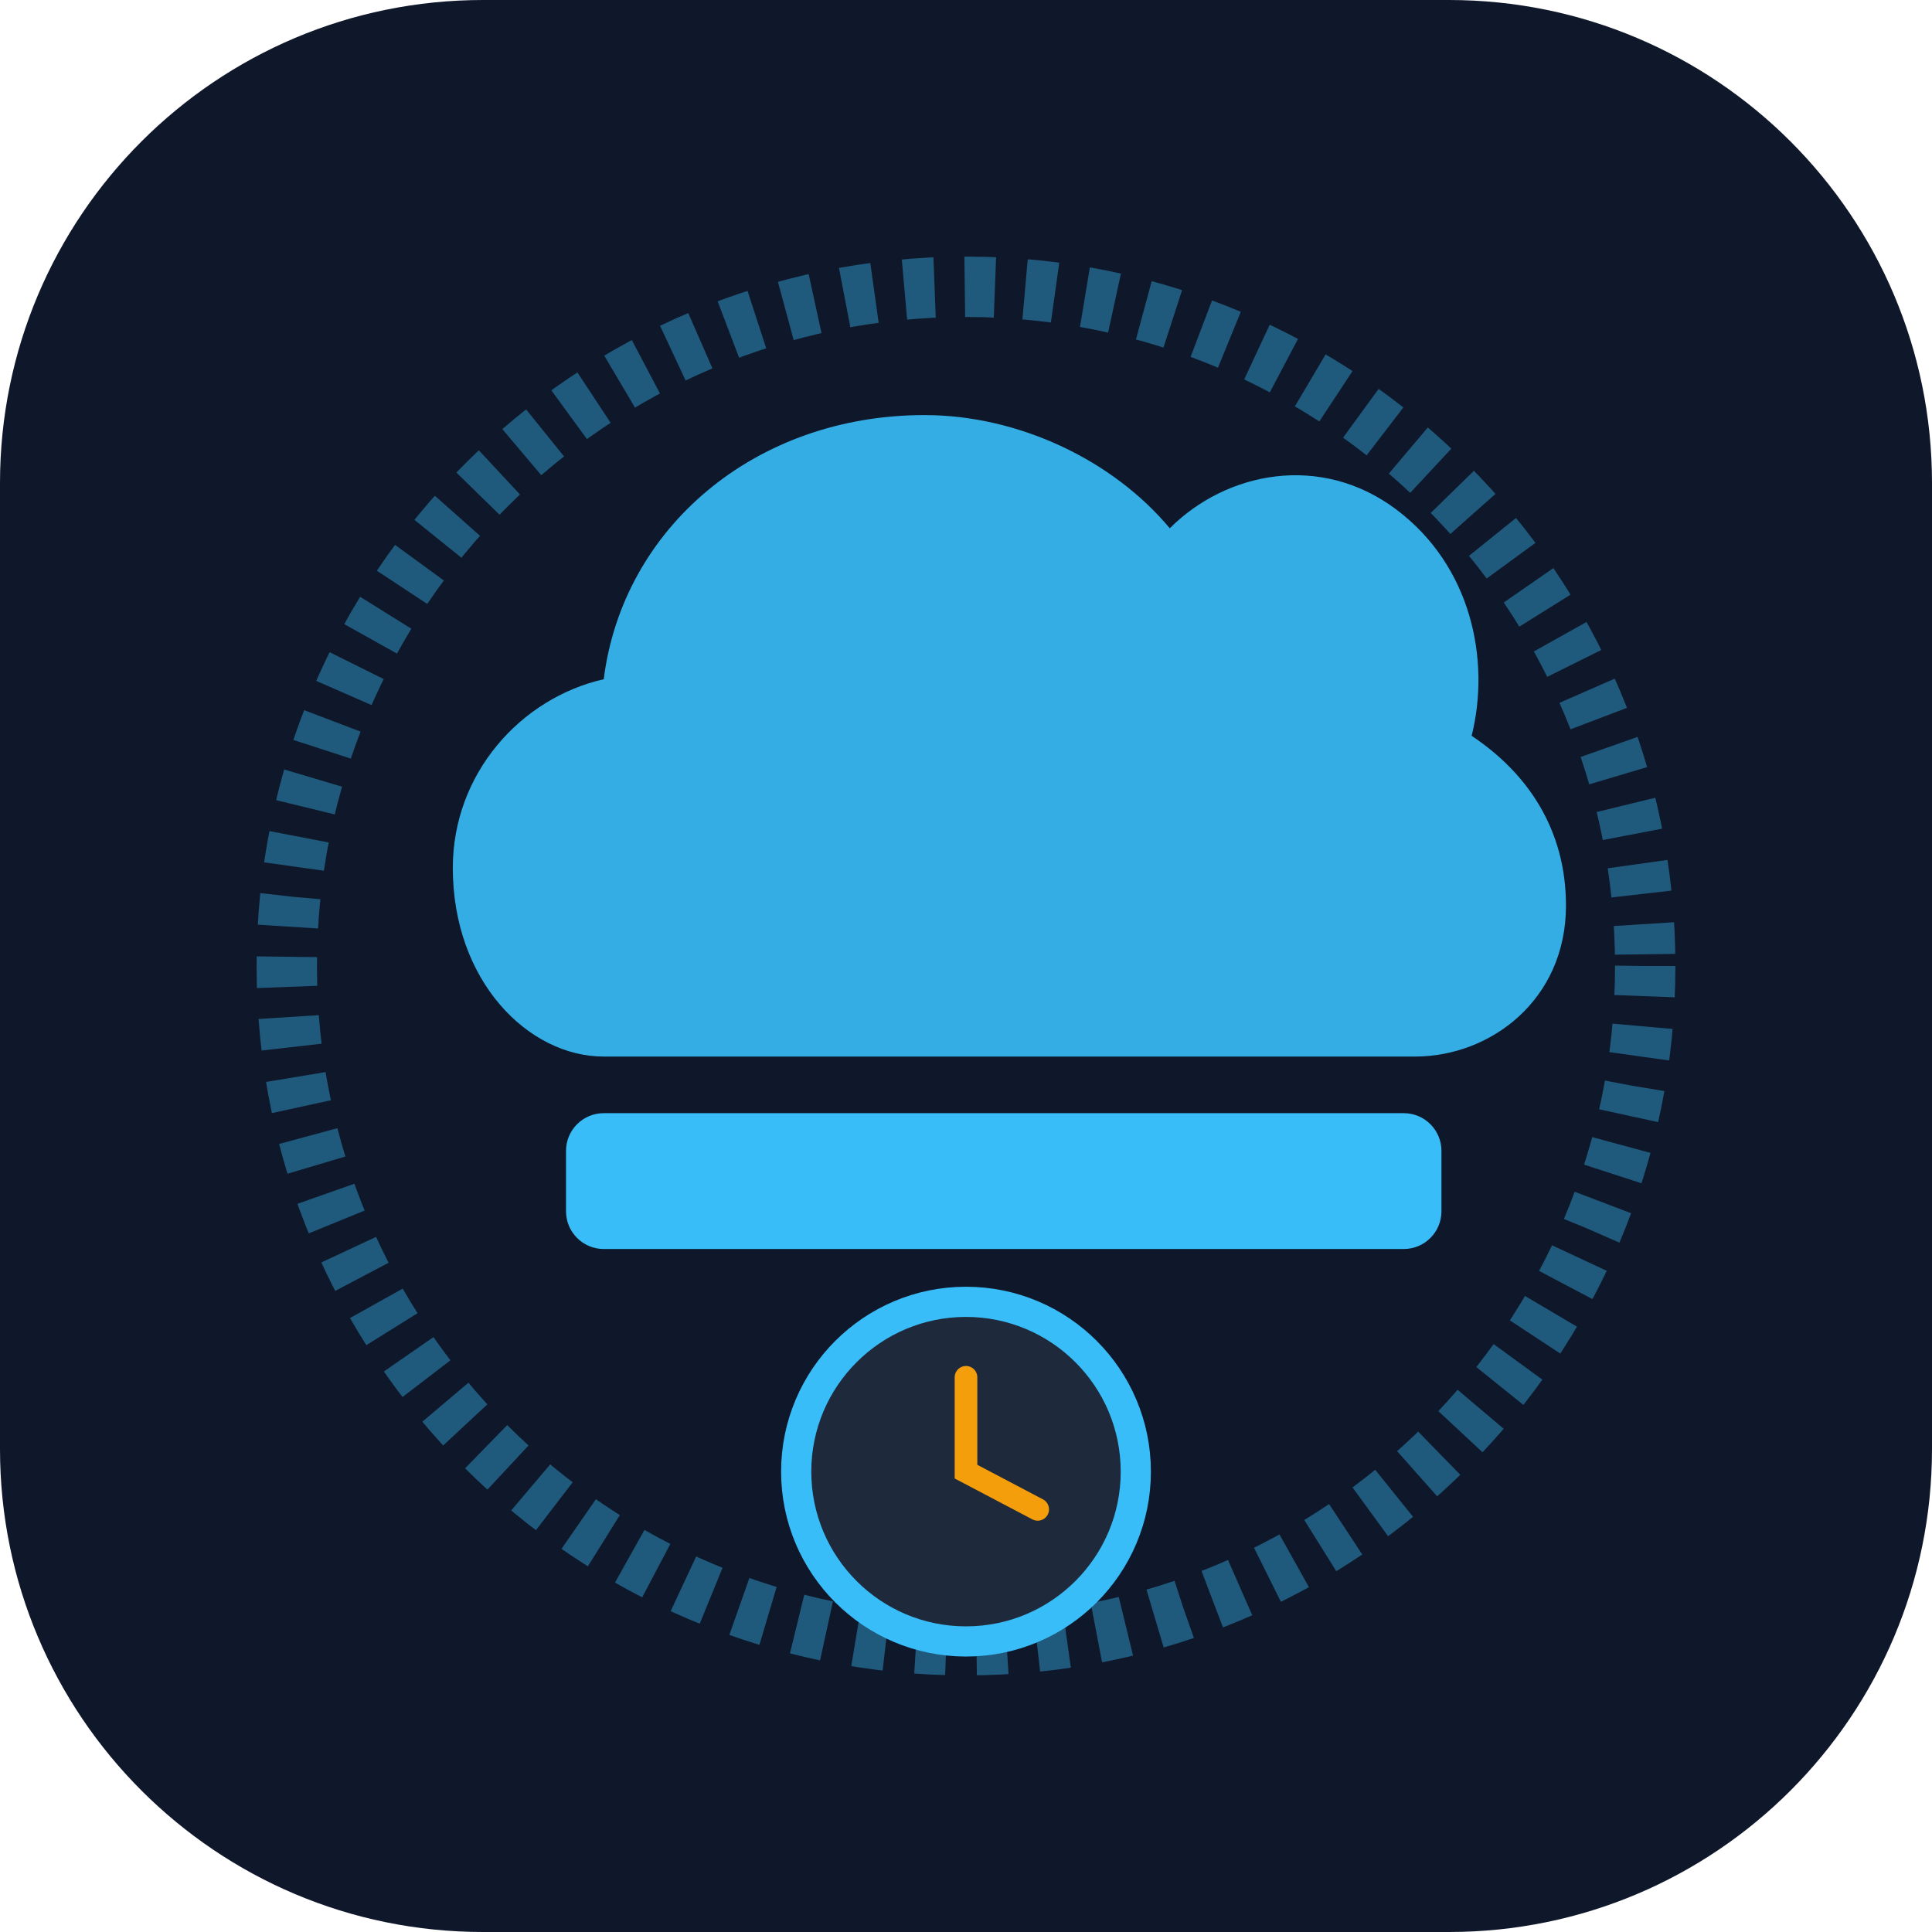
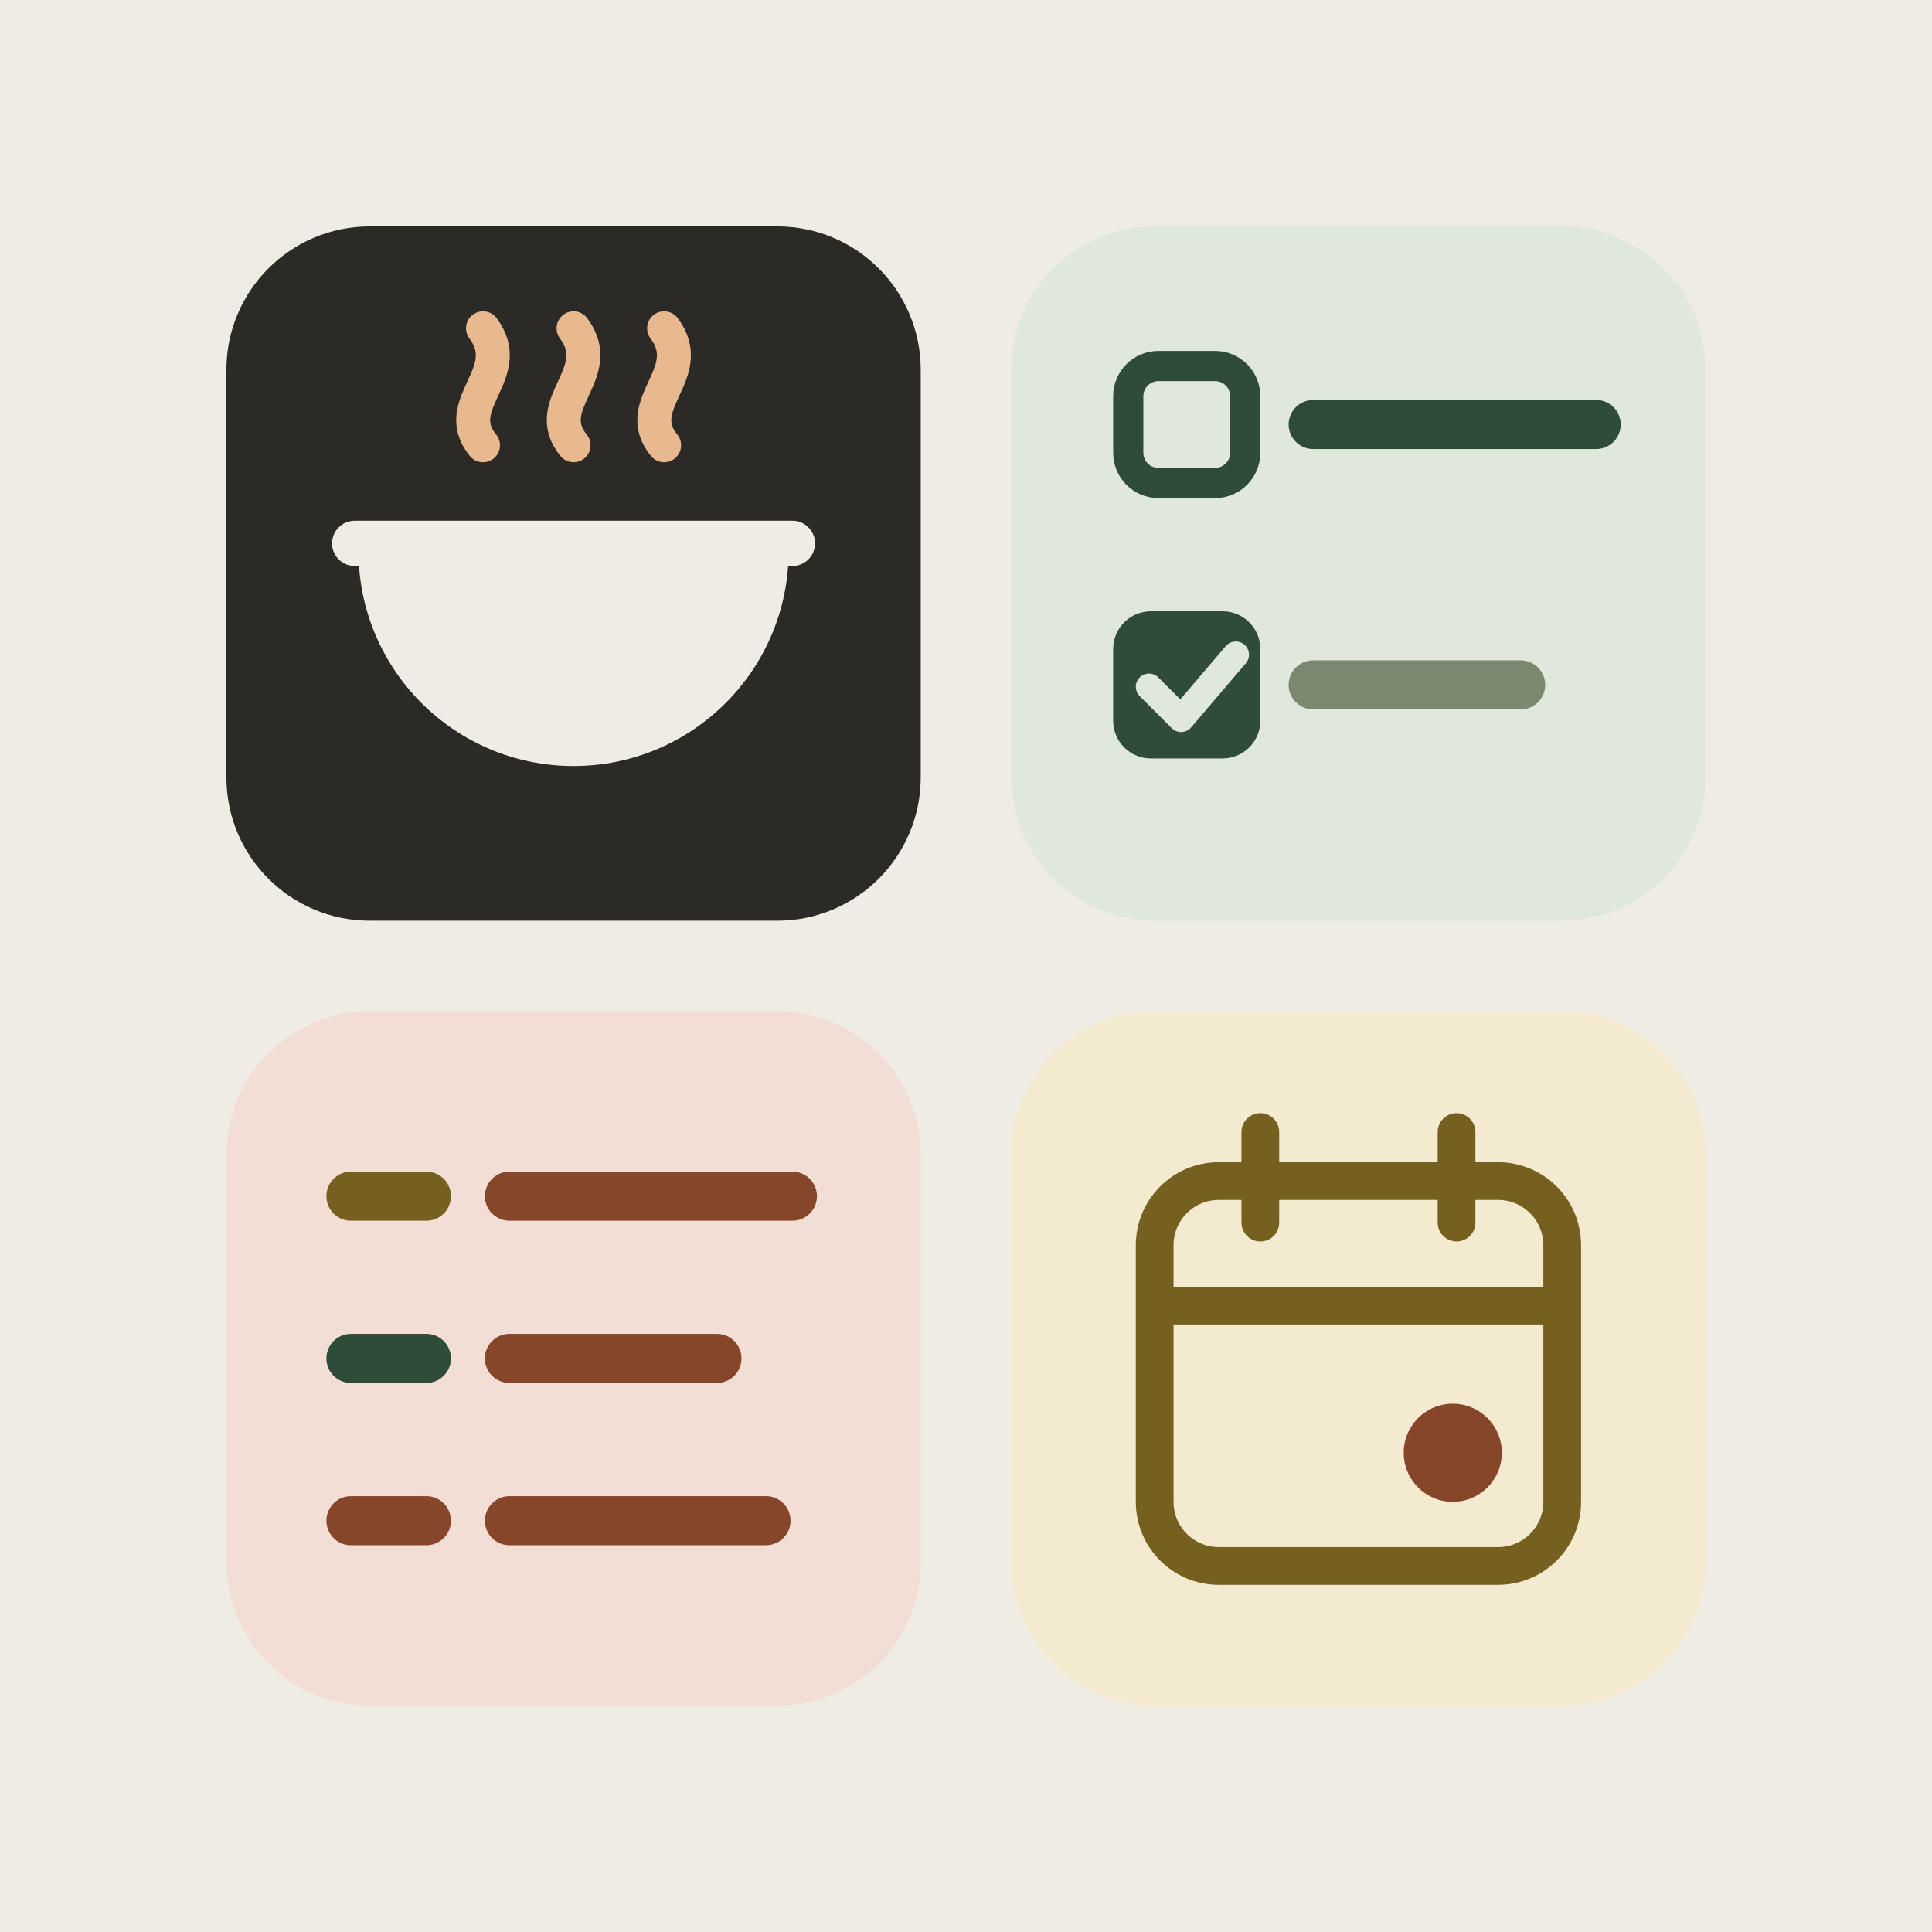
- <svg xmlns="http://www.w3.org/2000/svg" viewBox="0 0 512 512" fill="none">
-   <rect width="512" height="512" rx="128" fill="#0f172a" />
-   <circle cx="256" cy="256" r="180" stroke="#38bdf8" stroke-width="16" stroke-dasharray="8 8" opacity="0.4" />
-   <path d="M160 280C140 280 120 260 120 230C120 205 138 185 160 180C165 140 200 110 245 110C270 110 295 122 310 140C325 125 350 120 370 135C390 150 395 175 390 195C405 205 415 220 415 240C415 265 395 280 375 280L160 280Z" fill="#38bdf8" opacity="0.9" />
-   <rect x="150" y="295" width="232" height="36" rx="10" fill="#38bdf8" />
-   <circle cx="256" cy="390" r="45" fill="#1e293b" stroke="#38bdf8" stroke-width="8" />
-   <path d="M256 365V390L275 400" stroke="#f59e0b" stroke-width="6" stroke-linecap="round" />
+ <svg xmlns="http://www.w3.org/2000/svg" viewBox="0 0 1024 1024">
+   <rect width="1024" height="1024" fill="#efece4" />
+   <rect x="120" y="120" width="368" height="368" rx="76" fill="#2b2a26" />
+   <path d="M190 292 h228 a114 114 0 0 1 -228 0 z" fill="#efece4" />
+   <rect x="176" y="276" width="256" height="24" rx="12" fill="#efece4" />
+   <g fill="none" stroke="#e8b98e" stroke-width="18" stroke-linecap="round">
+     <path d="M256 236 c-18 -22 18 -38 0 -62" />
+     <path d="M304 236 c-18 -22 18 -38 0 -62" />
+     <path d="M352 236 c-18 -22 18 -38 0 -62" />
+   </g>
+   <rect x="536" y="120" width="368" height="368" rx="76" fill="#dfe8da" />
+   <rect x="598" y="194" width="62" height="62" rx="16" fill="none" stroke="#2f4c38" stroke-width="16" />
+   <path d="M696 225 h150" stroke="#2f4c38" stroke-width="26" stroke-linecap="round" />
+   <rect x="590" y="324" width="78" height="78" rx="20" fill="#2f4c38" />
+   <path d="M609 364 l17 17 l29 -34" fill="none" stroke="#dfe8da" stroke-width="14" stroke-linecap="round" stroke-linejoin="round" />
+   <path d="M696 363 h110" stroke="#79886f" stroke-width="26" stroke-linecap="round" />
+   <rect x="120" y="536" width="368" height="368" rx="76" fill="#f3ded5" />
+   <g stroke-width="26" stroke-linecap="round">
+     <path d="M186 634 h40" stroke="#75601f" />
+     <path d="M270 634 h150" stroke="#85462a" />
+     <path d="M186 720 h40" stroke="#2f4c38" />
+     <path d="M270 720 h110" stroke="#85462a" />
+     <path d="M186 806 h40" stroke="#85462a" />
+     <path d="M270 806 h136" stroke="#85462a" />
+   </g>
+   <rect x="536" y="536" width="368" height="368" rx="76" fill="#f4ead0" />
+   <rect x="612" y="626" width="216" height="204" rx="34" fill="none" stroke="#75601f" stroke-width="20" />
+   <path d="M612 692 h216" stroke="#75601f" stroke-width="20" />
+   <path d="M668 600 v48 M772 600 v48" stroke="#75601f" stroke-width="20" stroke-linecap="round" />
+   <circle cx="770" cy="770" r="26" fill="#85462a" />
</svg>
